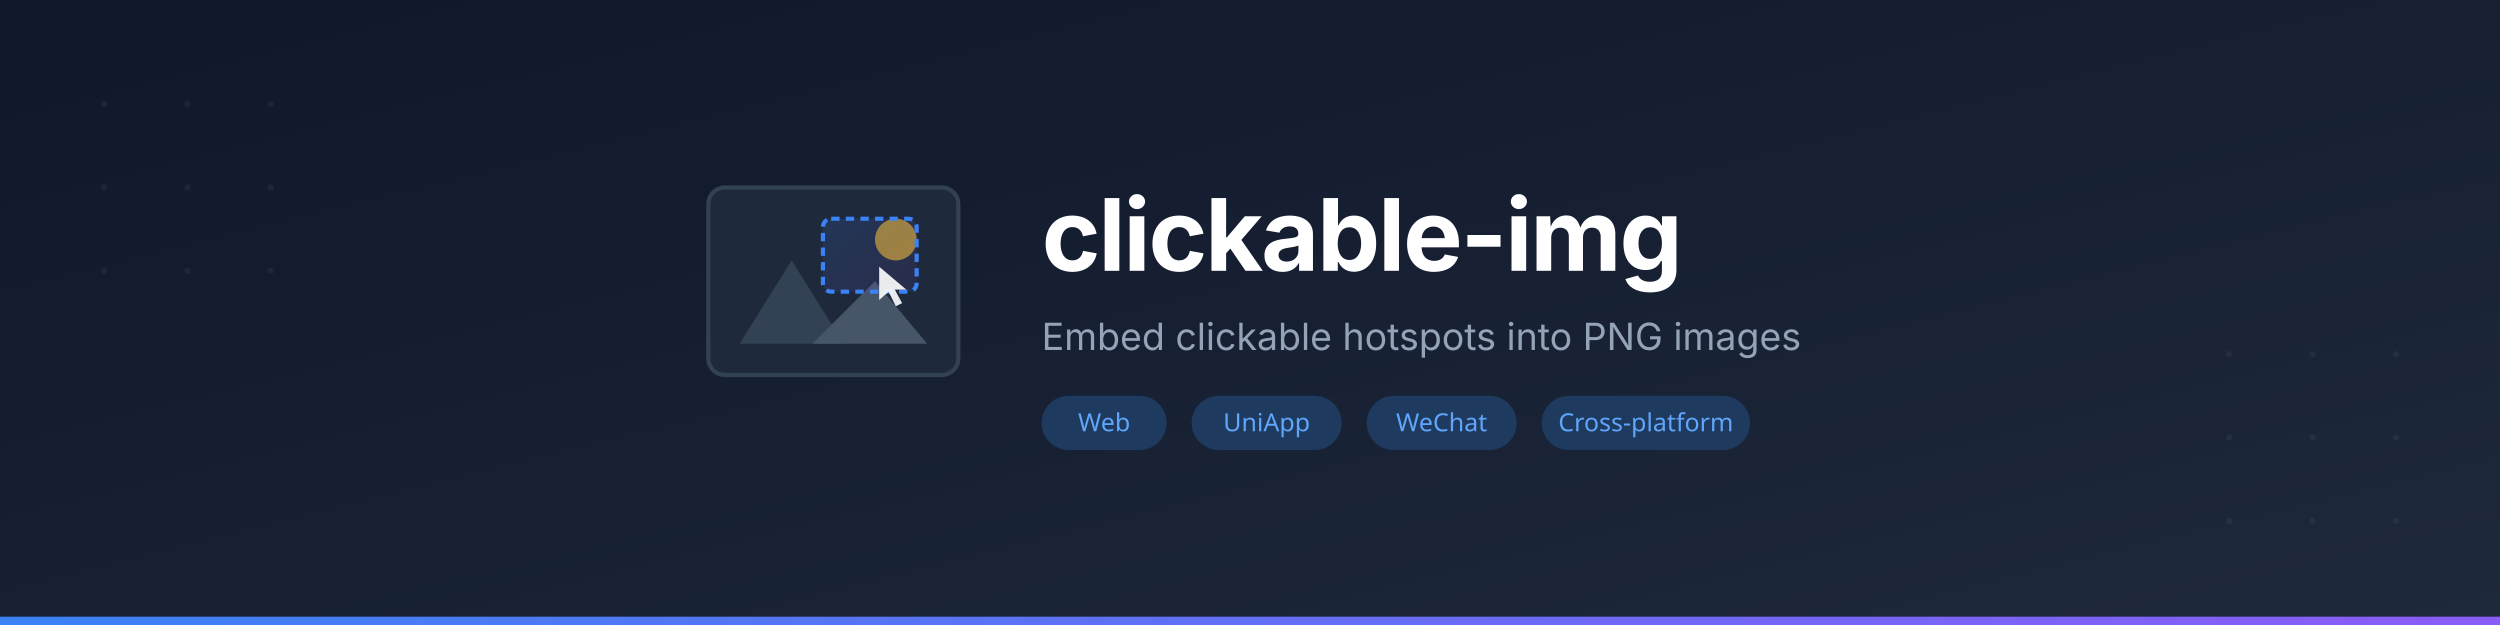
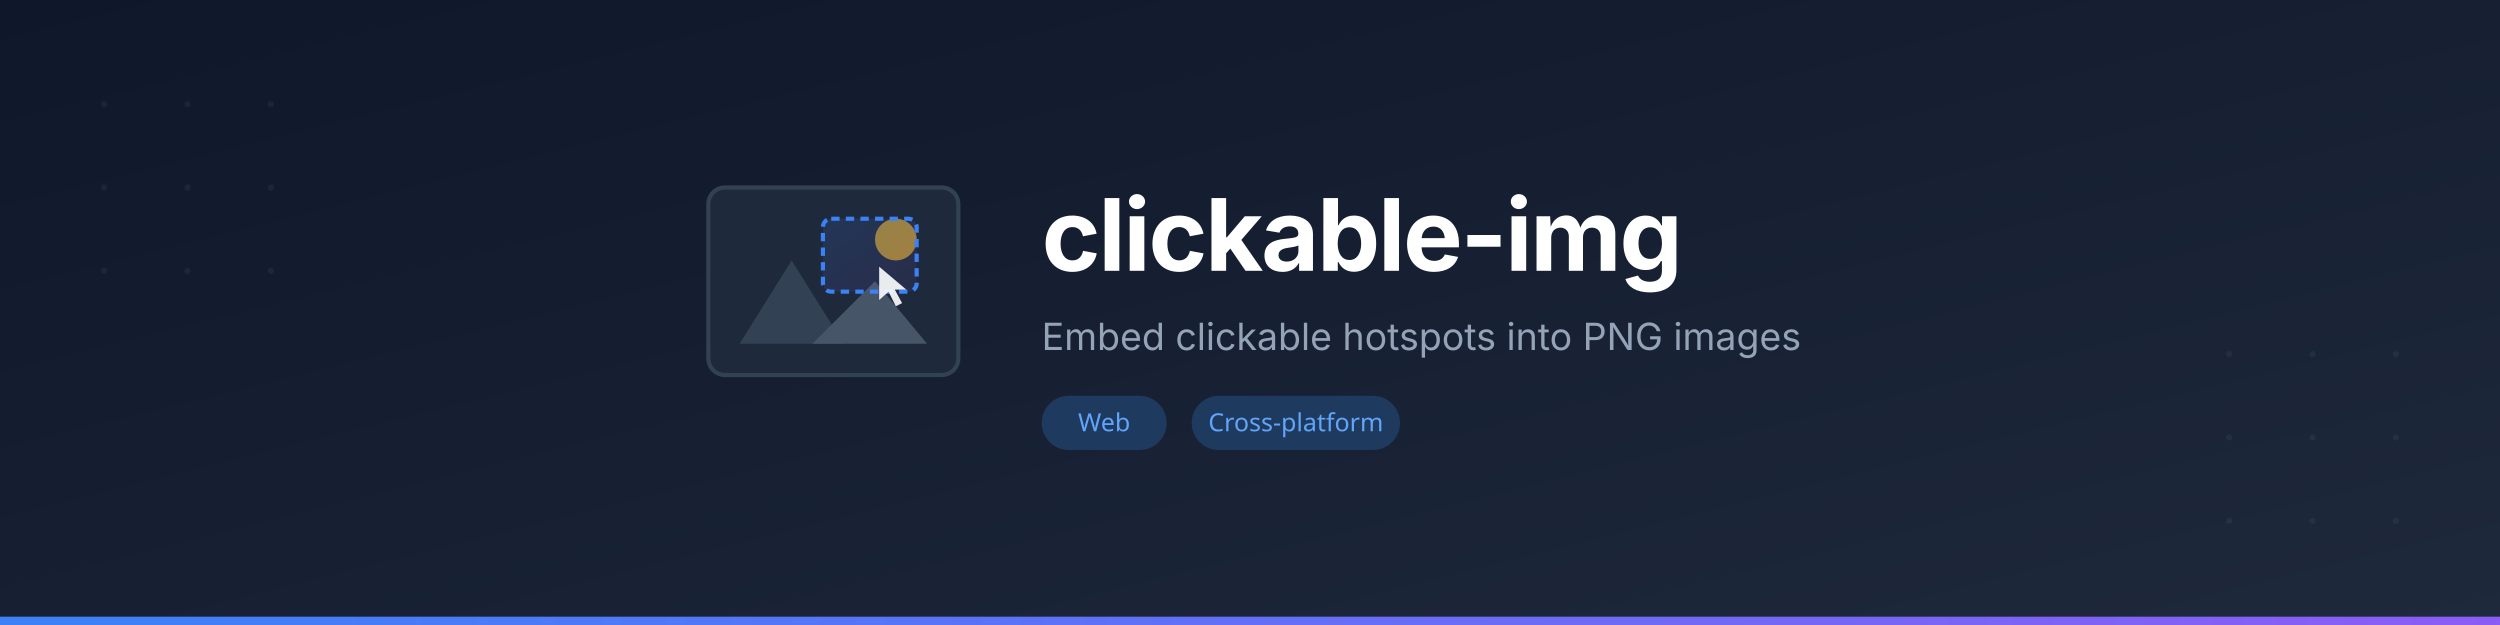
<svg xmlns="http://www.w3.org/2000/svg" viewBox="0 0 1200 300" fill="none">
  <defs>
    <linearGradient id="bg" x1="0%" y1="0%" x2="100%" y2="100%">
      <stop offset="0%" style="stop-color:#0f172a" />
      <stop offset="100%" style="stop-color:#1e293b" />
    </linearGradient>
    <linearGradient id="accent" x1="0%" y1="0%" x2="100%" y2="0%">
      <stop offset="0%" style="stop-color:#3b82f6" />
      <stop offset="100%" style="stop-color:#8b5cf6" />
    </linearGradient>
    <linearGradient id="hotspot-fill" x1="0%" y1="0%" x2="100%" y2="100%">
      <stop offset="0%" style="stop-color:#3b82f6;stop-opacity:0.15" />
      <stop offset="100%" style="stop-color:#8b5cf6;stop-opacity:0.08" />
    </linearGradient>
  </defs>
  <rect width="1200" height="300" rx="0" fill="url(#bg)" />
  <g opacity="0.08">
    <circle cx="50" cy="50" r="1.5" fill="#94a3b8" />
    <circle cx="90" cy="50" r="1.5" fill="#94a3b8" />
    <circle cx="130" cy="50" r="1.5" fill="#94a3b8" />
    <circle cx="50" cy="90" r="1.5" fill="#94a3b8" />
    <circle cx="90" cy="90" r="1.5" fill="#94a3b8" />
    <circle cx="130" cy="90" r="1.5" fill="#94a3b8" />
    <circle cx="50" cy="130" r="1.5" fill="#94a3b8" />
    <circle cx="90" cy="130" r="1.5" fill="#94a3b8" />
    <circle cx="130" cy="130" r="1.5" fill="#94a3b8" />
    <circle cx="1070" cy="170" r="1.5" fill="#94a3b8" />
    <circle cx="1110" cy="170" r="1.5" fill="#94a3b8" />
    <circle cx="1150" cy="170" r="1.5" fill="#94a3b8" />
    <circle cx="1070" cy="210" r="1.5" fill="#94a3b8" />
    <circle cx="1110" cy="210" r="1.5" fill="#94a3b8" />
    <circle cx="1150" cy="210" r="1.5" fill="#94a3b8" />
    <circle cx="1070" cy="250" r="1.5" fill="#94a3b8" />
    <circle cx="1110" cy="250" r="1.5" fill="#94a3b8" />
    <circle cx="1150" cy="250" r="1.5" fill="#94a3b8" />
  </g>
  <g transform="translate(340, 90)">
    <rect x="0" y="0" width="120" height="90" rx="8" fill="#1e293b" stroke="#334155" stroke-width="2" />
    <polygon points="15,75 40,35 65,75" fill="#334155" />
    <polygon points="50,75 80,45 105,75" fill="#475569" />
    <circle cx="90" cy="25" r="10" fill="#fbbf24" opacity="0.6" />
    <rect x="55" y="15" width="45" height="35" rx="4" fill="url(#hotspot-fill)" stroke="#3b82f6" stroke-width="2" stroke-dasharray="4 3" />
    <g transform="translate(82, 38)">
      <path d="M0,0 L0,16 L4.5,12 L8,19 L11,17.5 L7.5,11 L13,11 Z" fill="white" opacity="0.9" />
    </g>
  </g>
  <text x="500" y="130" font-family="system-ui, -apple-system, 'Segoe UI', sans-serif" font-size="48" font-weight="700" fill="white" letter-spacing="-1">clickable-img</text>
  <text x="500" y="168" font-family="system-ui, -apple-system, 'Segoe UI', sans-serif" font-size="18" fill="#94a3b8">Embed clickable hotspots into PNG images</text>
  <g transform="translate(500, 190)">
    <rect x="0" y="0" width="60" height="26" rx="13" fill="#1e3a5f" />
    <text x="30" y="17" font-family="system-ui, sans-serif" font-size="12" fill="#60a5fa" text-anchor="middle">Web</text>
-     <rect x="72" y="0" width="72" height="26" rx="13" fill="#1e3a5f" />
-     <text x="108" y="17" font-family="system-ui, sans-serif" font-size="12" fill="#60a5fa" text-anchor="middle">UniApp</text>
-     <rect x="156" y="0" width="72" height="26" rx="13" fill="#1e3a5f" />
-     <text x="192" y="17" font-family="system-ui, sans-serif" font-size="12" fill="#60a5fa" text-anchor="middle">WeChat</text>
-     <rect x="240" y="0" width="100" height="26" rx="13" fill="#1e3a5f" />
-     <text x="290" y="17" font-family="system-ui, sans-serif" font-size="12" fill="#60a5fa" text-anchor="middle">Cross-platform</text>
+     <rect x="72" y="0" width="100" height="26" rx="13" fill="#1e3a5f" />
+     <text x="122" y="17" font-family="system-ui, sans-serif" font-size="12" fill="#60a5fa" text-anchor="middle">Cross-platform</text>
  </g>
  <rect x="0" y="296" width="1200" height="4" fill="url(#accent)" />
</svg>
